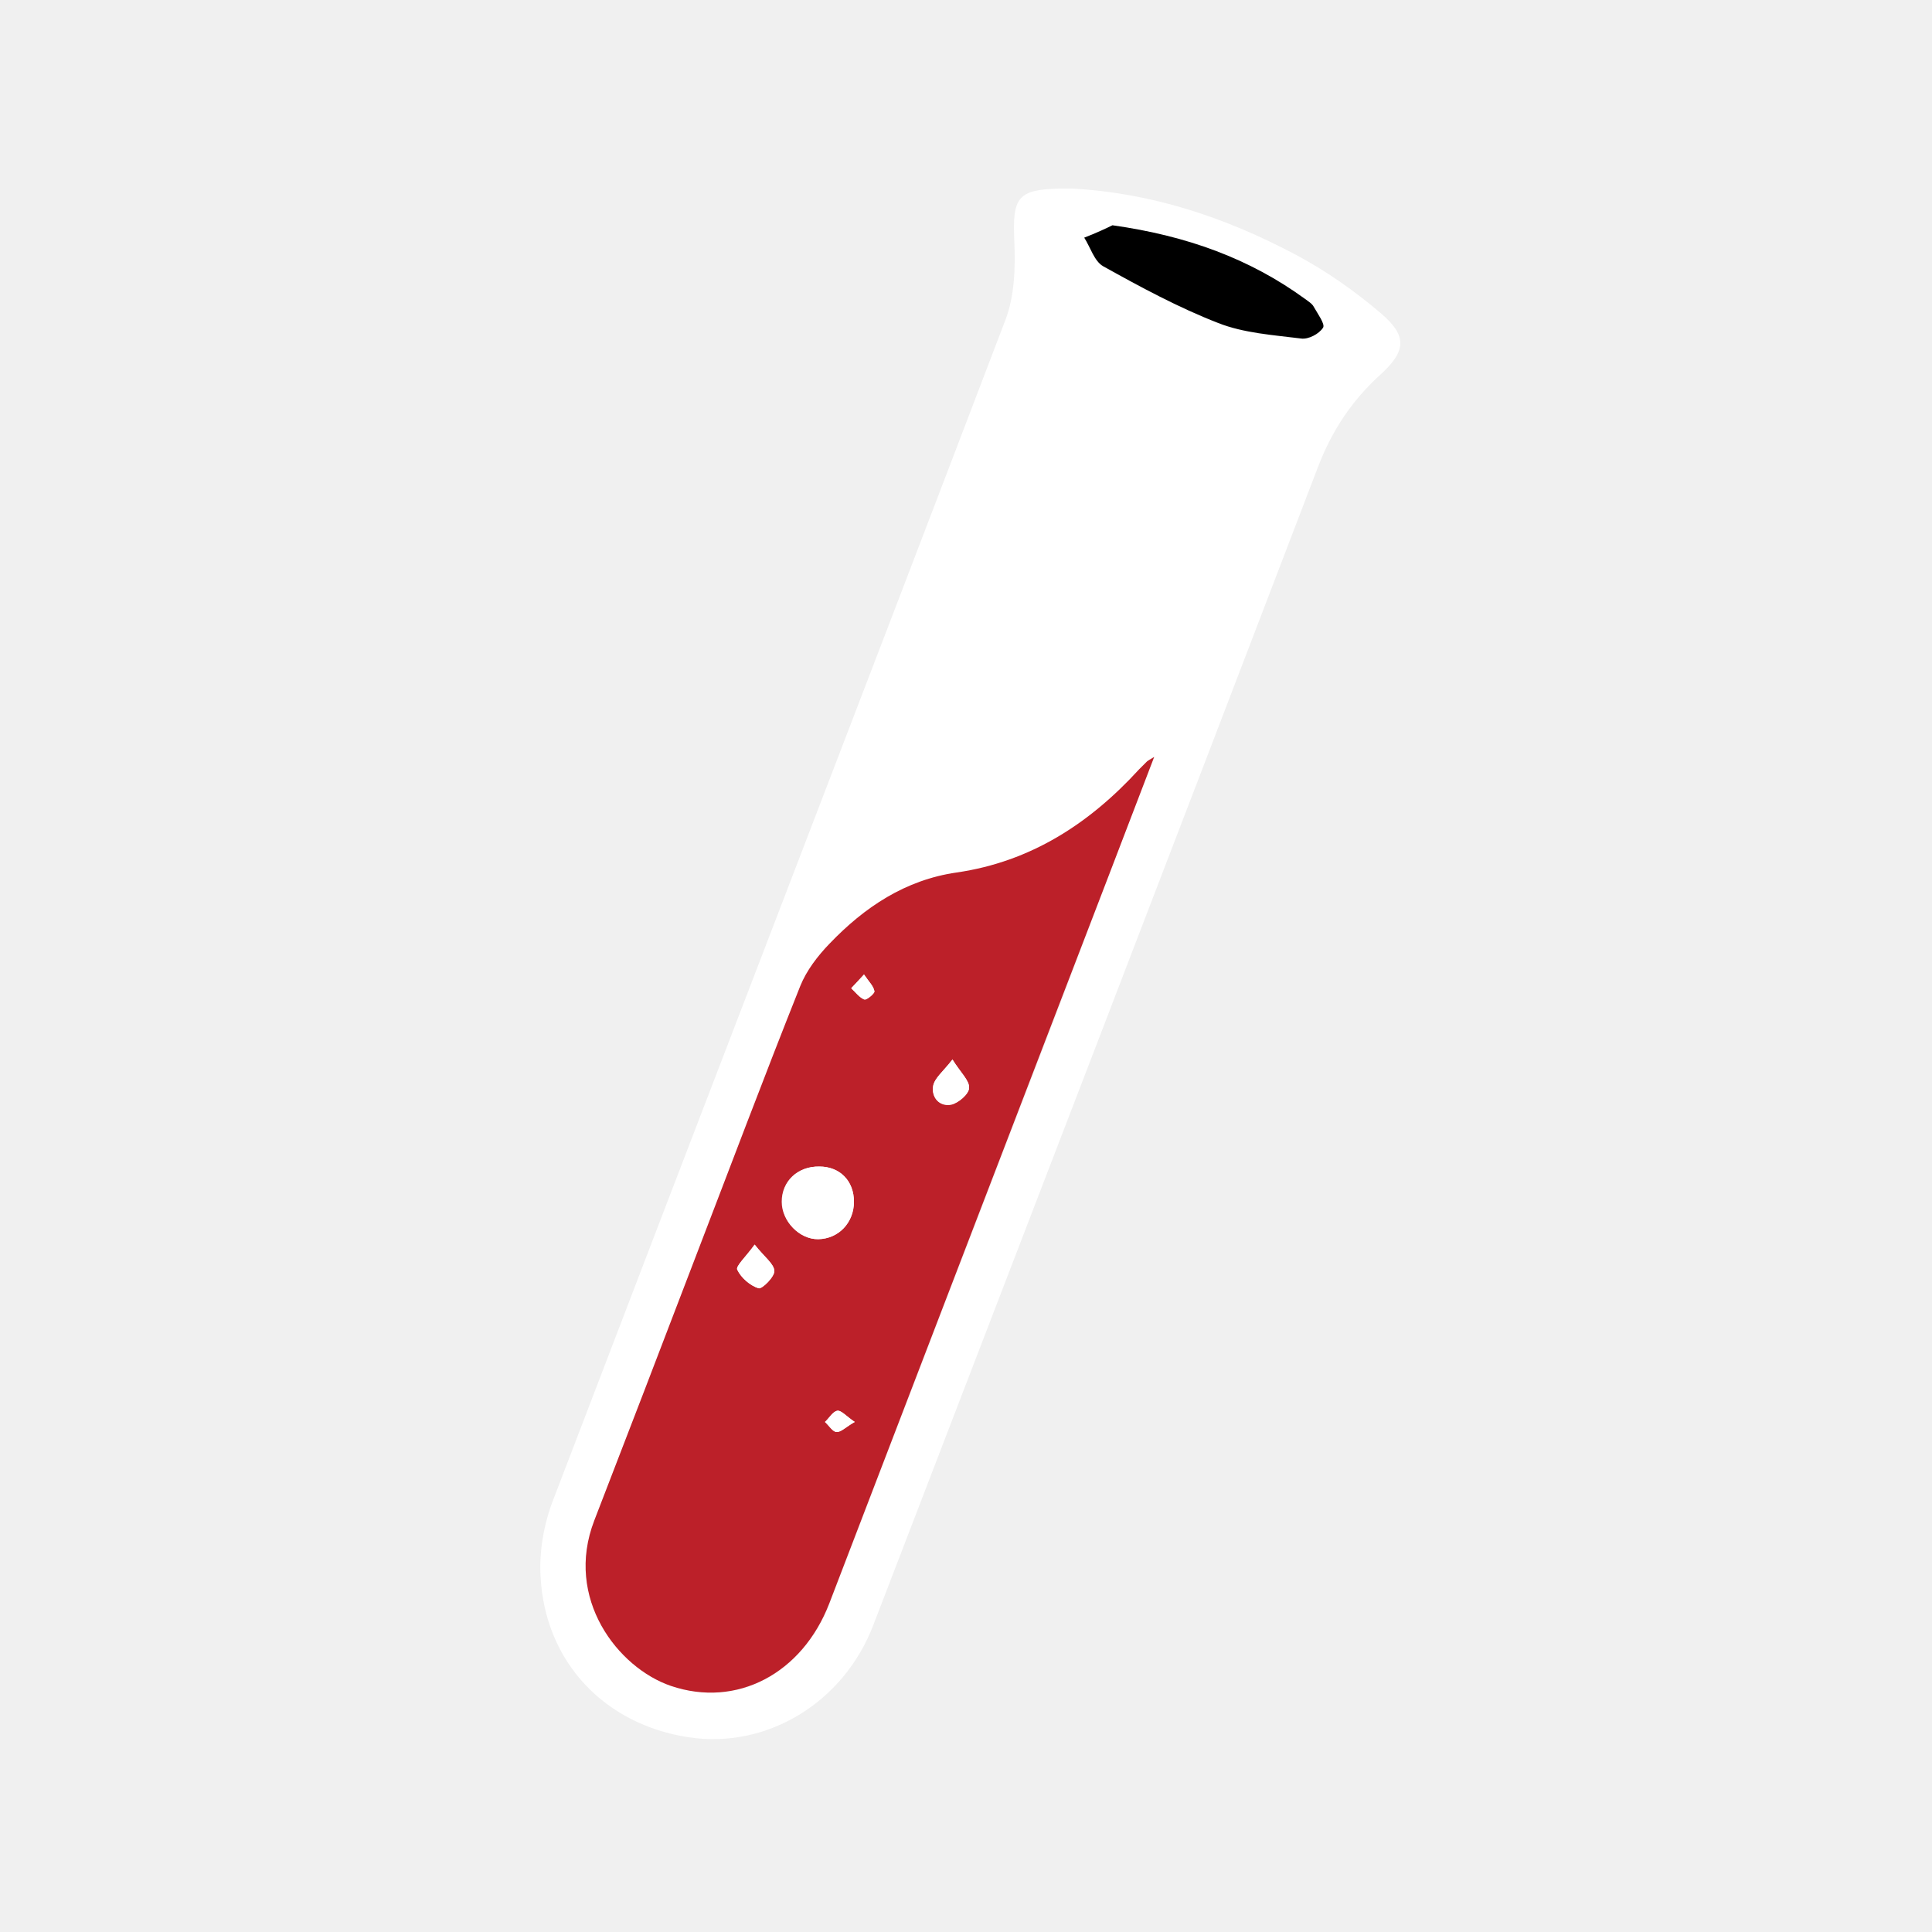
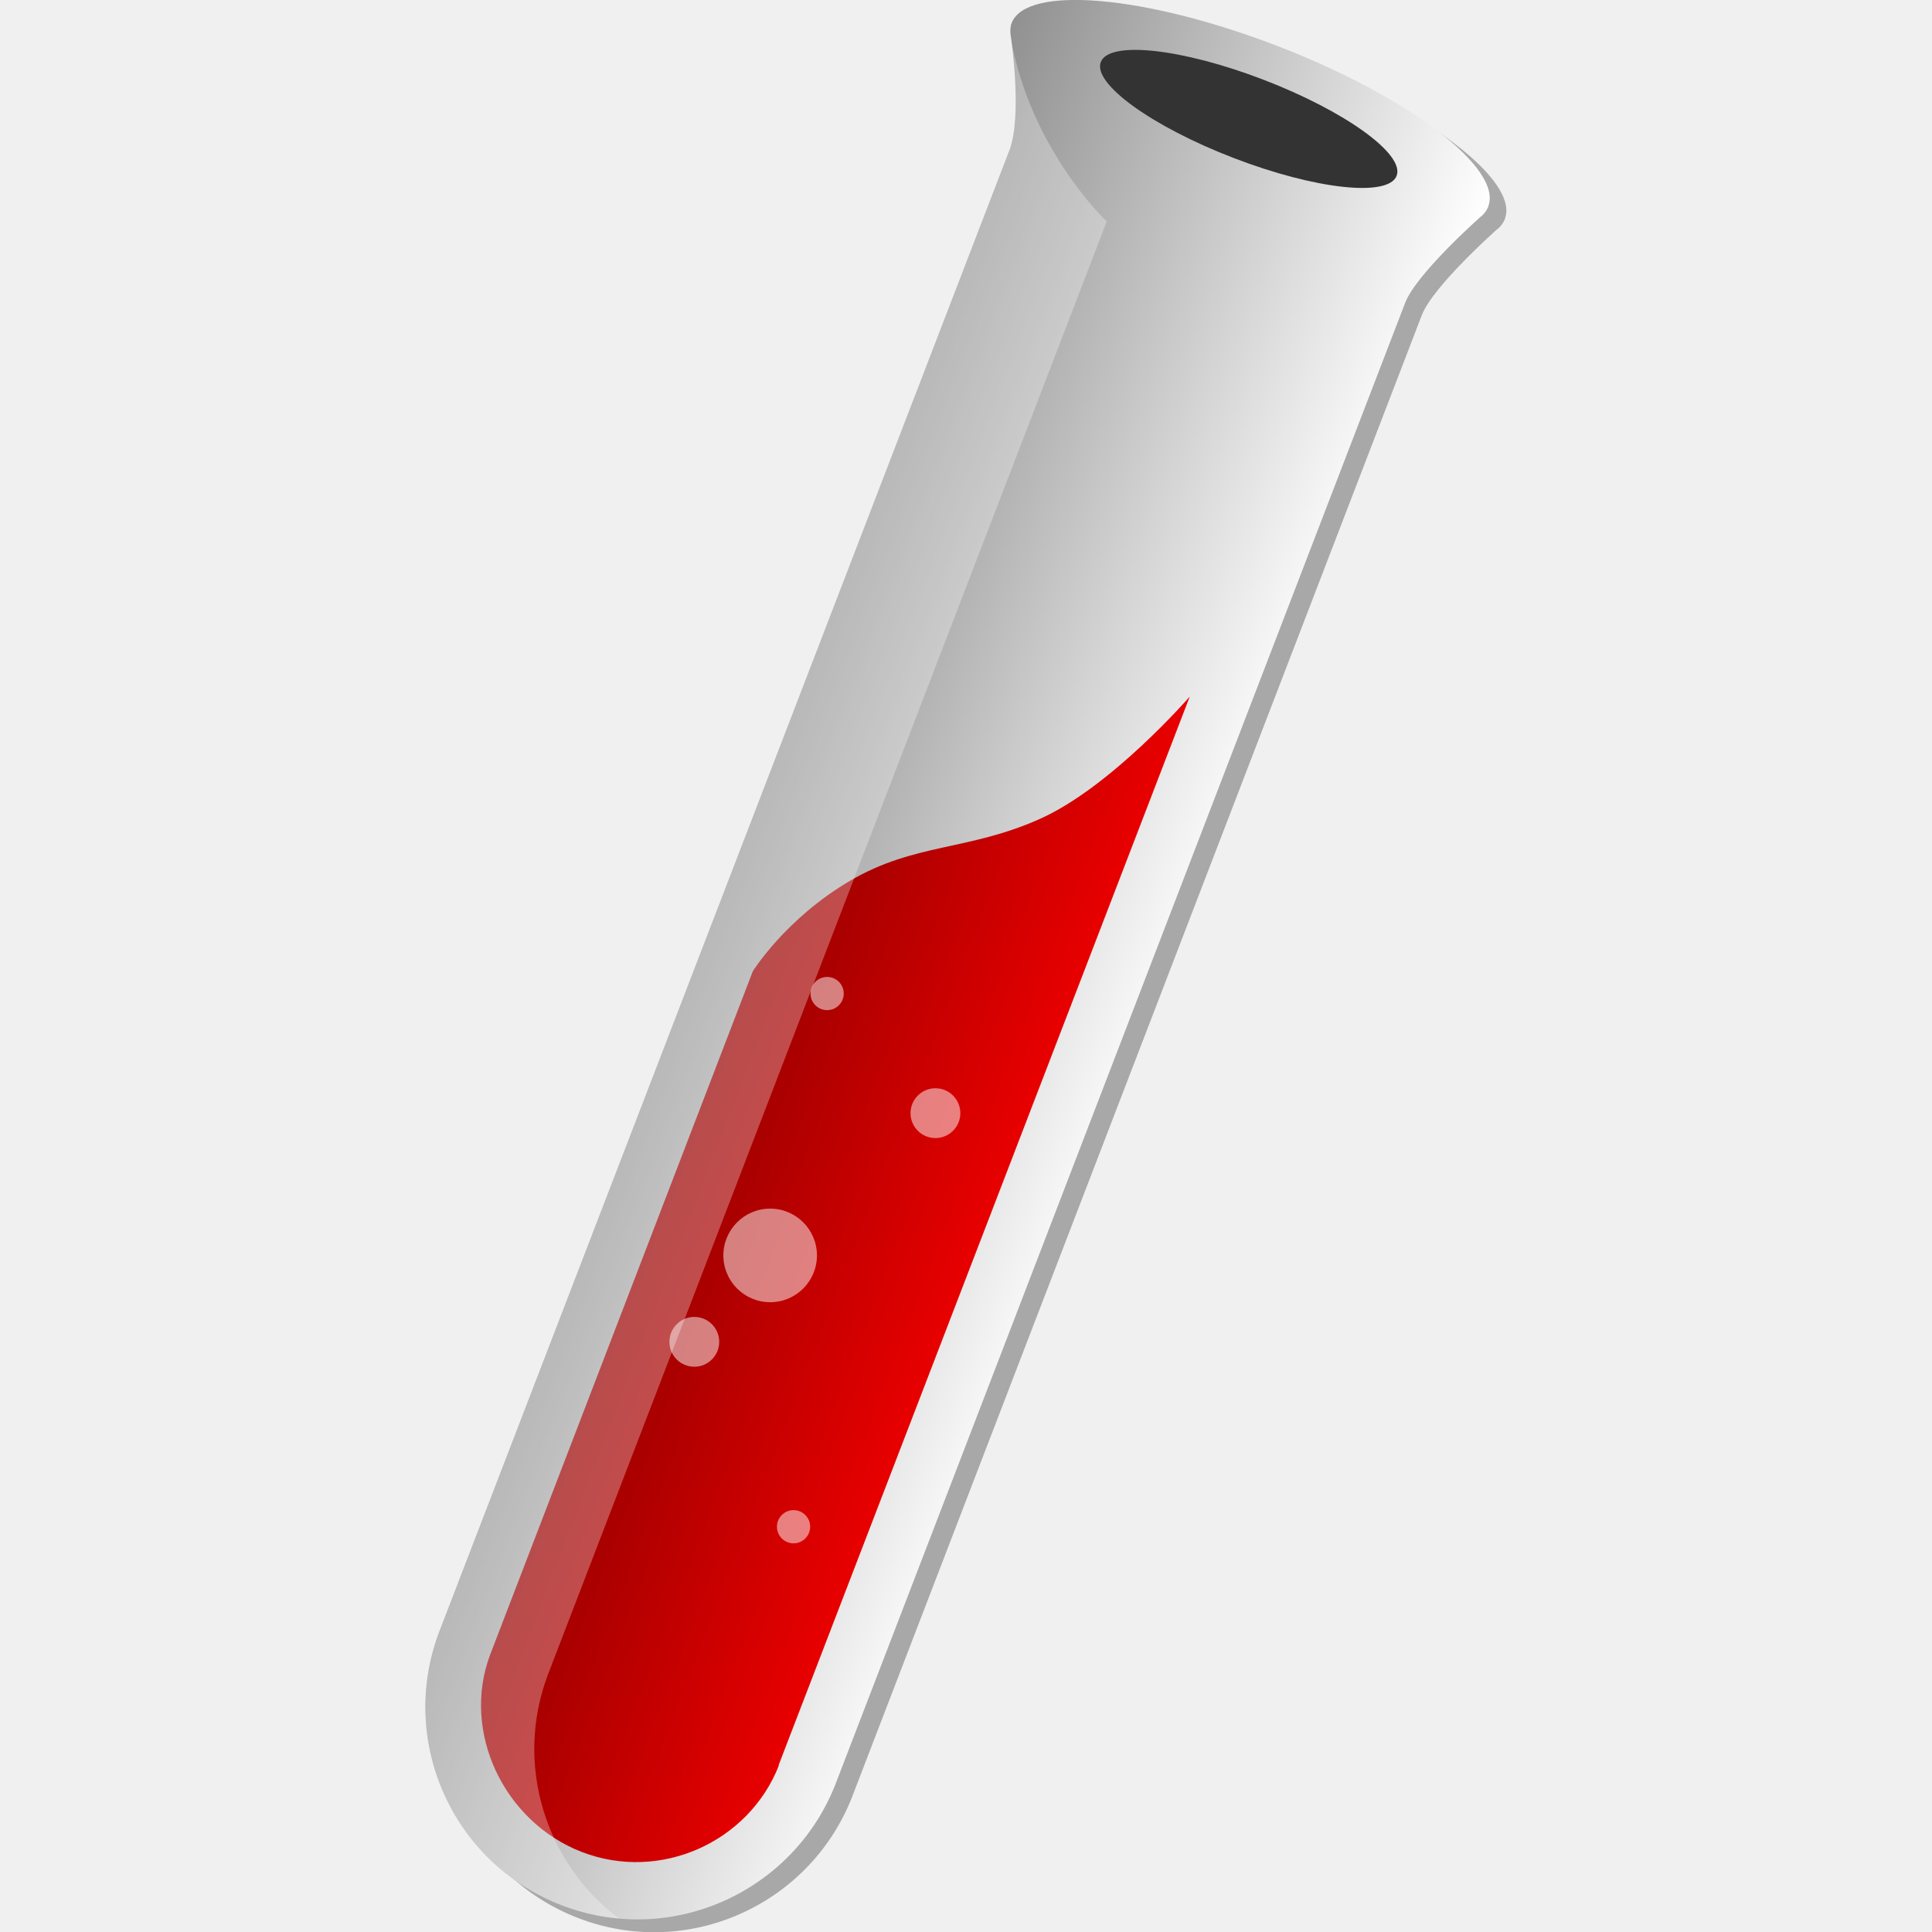
- <svg xmlns="http://www.w3.org/2000/svg" version="1.1" id="jekyll-icon" x="0px" y="0px" viewBox="0 0 500 500" style="enable-background:new 0 0 500 500;" xml:space="preserve">
+ <svg xmlns="http://www.w3.org/2000/svg" version="1.1" id="Layer_1" x="0px" y="0px" viewBox="6 -6 512 512" style="enable-background:new 6 -6 512 512;" xml:space="preserve">
  <style type="text/css">
-   .stjk1 {
-     fill: #FFFFFF;
-   }
-   
-   .stjk2 {
-     fill: #BC2029;
-   }
-   </style>
-   <path class="stjk1" d="M277.4,48.8c20.7,1.1,39.8,7.5,57.9,17.1c7.9,4.2,15.3,9.4,22.1,15.2c6.9,5.9,6.5,9.8-0.2,15.9           c-7.4,6.7-12.6,14.6-16.2,24.1c-38.2,99.9-76.6,199.7-115,299.5c-7.7,20.1-27.6,32.1-47.8,29c-21.7-3.3-37.1-19.4-38.3-41.5           c-0.4-6.4,0.8-13.4,3.1-19.5c39-102,78.3-203.8,117.2-305.8c2.4-6.2,2.6-13.7,2.3-20.5c-0.5-11.2,0.8-13.3,12-13.5           C275.4,48.8,276.4,48.8,277.4,48.8z M298.7,195.9c-1.2,0.7-1.5,0.9-1.7,1.1c-0.7,0.7-1.5,1.4-2.1,2.1c-12.8,14.1-28,24-47.2,26.7           c-13.3,1.9-23.9,8.9-32.9,18.4c-3,3.2-6,6.9-7.6,11c-9.5,23.8-18.5,47.8-27.7,71.7c-8.5,22.2-17,44.4-25.6,66.6           c-7.8,20.2,6.1,38.1,19.8,42.8c17.1,5.9,34-3.2,41-21.3c20.3-53,40.7-105.9,61.1-158.9C283.2,236.4,290.7,216.6,298.7,195.9z            M287.9,58.3c-1.6,0.7-4.5,2-7.3,3.3c1.6,2.5,2.6,6.1,4.9,7.4c9.7,5.3,19.5,10.7,29.8,14.7c6.7,2.6,14.2,3.1,21.4,4           c1.8,0.2,4.7-1.3,5.7-2.8c0.6-0.9-1.4-3.6-2.4-5.4c-0.5-0.8-1.4-1.4-2.2-2C323.4,66.9,307.2,61.1,287.9,58.3z" />
-   <path class="stjk2" d="M298.7,195.9c-7.9,20.7-15.5,40.4-23.1,60.2C255.3,309,234.9,362,214.6,415c-7,18.1-23.9,27.1-41,21.3           c-13.7-4.7-27.6-22.6-19.8-42.8c8.6-22.2,17.1-44.4,25.6-66.6c9.2-23.9,18.2-47.9,27.7-71.7c1.6-4,4.5-7.8,7.6-11           c9-9.4,19.6-16.5,32.9-18.4c19.2-2.8,34.4-12.7,47.2-26.7c0.7-0.7,1.4-1.4,2.1-2.1C297.2,196.8,297.5,196.6,298.7,195.9z M221,311           c0-5.4-3.6-9.1-9-9.1c-5.6-0.1-9.7,3.8-9.7,9.1c0,5.1,4.6,9.7,9.4,9.7C217,320.6,221,316.4,221,311z M195.3,322.1           c-2.3,3.2-4.9,5.6-4.5,6.5c1,2.1,3.3,4.1,5.5,4.8c0.9,0.3,4.2-3,4.1-4.5C200.3,327,197.8,325.3,195.3,322.1z M246.5,274.2           c-2.5,3.2-4.6,4.9-5,6.8c-0.5,2.9,1.6,5.4,4.7,4.8c1.9-0.4,4.6-2.7,4.6-4.3C250.9,279.6,248.6,277.6,246.5,274.2z M223.6,252.2           c-1.5,1.6-2.4,2.6-3.3,3.5c1.1,1,2.1,2.4,3.4,2.9c0.6,0.2,2.7-1.6,2.6-2.1C226.1,255.3,224.9,254.1,223.6,252.2z M221.2,368           c-2.2-1.5-3.5-3-4.5-2.9c-1.2,0.2-2.1,1.9-3.2,2.9c1,0.9,2,2.5,3,2.6C217.6,370.6,218.9,369.3,221.2,368z" />
-   <path d="M287.9,58.3c19.2,2.7,35.5,8.6,49.9,19.1c0.8,0.6,1.8,1.2,2.2,2c1,1.8,3,4.5,2.4,5.4c-1,1.6-3.8,3.1-5.7,2.8           c-7.2-0.9-14.8-1.4-21.4-4c-10.3-4-20.1-9.3-29.8-14.7c-2.3-1.3-3.3-4.9-4.9-7.4C283.5,60.4,286.3,59.1,287.9,58.3z" />
-   <path class="stjk1" d="M221,311c0,5.4-3.9,9.6-9.2,9.7c-4.9,0.1-9.4-4.6-9.4-9.7c0-5.3,4.1-9.2,9.7-9.1C217.3,301.9,221,305.6,221,311           z" />
-   <path class="stjk1" d="M195.3,322.1c2.5,3.2,5,5,5.1,6.8c0.1,1.5-3.2,4.8-4.1,4.5c-2.2-0.7-4.5-2.7-5.5-4.8           C190.3,327.7,193,325.3,195.3,322.1z" />
-   <path class="stjk1" d="M246.5,274.2c2.1,3.4,4.4,5.4,4.3,7.4c-0.1,1.6-2.8,3.9-4.6,4.3c-3.1,0.6-5.2-1.9-4.7-4.8           C241.8,279,244,277.4,246.5,274.2z" />
-   <path class="stjk1" d="M223.6,252.2c1.3,1.9,2.5,3,2.7,4.4c0.1,0.5-2,2.3-2.6,2.1c-1.3-0.5-2.3-1.9-3.4-2.9           C221.2,254.8,222.1,253.9,223.6,252.2z" />
-   <path class="stjk1" d="M221.2,368c-2.3,1.3-3.5,2.7-4.7,2.6c-1,0-2-1.7-3-2.6c1.1-1,2-2.7,3.2-2.9C217.7,364.9,219,366.5,221.2,368z" />
+ 	.st0{opacity:0.3;enable-background:new    ;}
+ 	.st1{fill:url(#tube_3_);}
+ 	.st2{fill:url(#liquid_2_);}
+ 	.st3{fill:#333333;}
+ 	.st4{opacity:0.3;fill:#FFFFFF;enable-background:new    ;}
+ 	.st5{opacity:0.5;fill:#FFFFFF;enable-background:new    ;}
+ 	.st6{display:none;}
+ 	.st7{display:inline;}
+ 	.st8{opacity:0.1;enable-background:new    ;}
+ 	.st9{fill:url(#tube_4_);}
+ 	.st10{fill:url(#liquid_3_);}
+ </style>
+   <g id="logo-bg-dark">
+     <g id="test-tube">
+       <path id="shadow_2_" class="st0" d="M278.3,4.2c-0.2,0.9-0.2,1.9,0,3c0,0,3.1,20.8-0.4,30L126.7,430.1l0,0    c-10.8,28.9,3.7,61.1,32.5,72.2c28.8,11.1,61.1-3.2,72.5-31.8l0,0L382.8,77.5c3-7.7,19.8-22.6,19.8-22.6c0.8-0.6,1.5-1.4,1.9-2.2    l0.1-0.2c0.1-0.2,0.2-0.3,0.2-0.5c3.9-10.1-21.2-29.2-56.1-42.6c-34.9-13.4-66.4-16.1-70.2-6c-0.1,0.2-0.1,0.4-0.2,0.5L278.3,4.2z    " />
+       <linearGradient id="tube_3_" gradientUnits="userSpaceOnUse" x1="203.413" y1="302.743" x2="299.158" y2="206.998" gradientTransform="matrix(0.9138 -0.4062 -0.4062 -0.9138 123.4885 587.4774)">
+         <stop offset="0" style="stop-color:#919191" />
+         <stop offset="1" style="stop-color:#FFFFFF" />
+       </linearGradient>
+       <path id="tube_2_" class="st1" d="M273.9,0.8c-0.2,0.9-0.2,1.9,0,3c0,0,3.1,20.8-0.4,30L122.3,426.7l0,0    c-10.8,28.9,3.7,61.1,32.5,72.2c28.8,11.1,61.1-3.2,72.5-31.8l0,0L378.4,74.2c3-7.7,19.8-22.6,19.8-22.6c0.8-0.6,1.5-1.4,1.9-2.2    l0.1-0.2c0.1-0.2,0.2-0.3,0.2-0.5c3.9-10.1-21.2-29.2-56.1-42.6C309.4-7.3,278-10,274.1,0.1c-0.1,0.2-0.1,0.4-0.2,0.5L273.9,0.8z" />
+       <linearGradient id="liquid_2_" gradientUnits="userSpaceOnUse" x1="167.411" y1="229.703" x2="225.376" y2="171.739" gradientTransform="matrix(0.9138 -0.4062 -0.4062 -0.9138 123.4885 587.4774)">
+         <stop offset="0" style="stop-color:#990000" />
+         <stop offset="1" style="stop-color:#E80000" />
+       </linearGradient>
+       <path id="liquid" class="st2" d="M321.3,178.6l-109,283.3l0.1,0c-8,20.3-31.4,30.9-52.2,22.9c-20.7-8-32-31.9-24.3-52.3l0,0    l69.6-181.1c0,0,8.7-14,25.8-24c17.1-10,31.2-7.9,50.1-16.3C300.4,202.7,321.3,178.6,321.3,178.6z" />
+       <ellipse id="top" transform="matrix(0.359 -0.9333 0.9333 0.359 192.1739 330.7883)" class="st3" cx="336.9" cy="25.5" rx="11.1" ry="42" />
+       <path id="side-reflection" class="st4" d="M273.8,3.8c0,0,3.1,20.9-0.4,30L122.3,426.7l0,0c-10.8,28.9,3.7,61.1,32.5,72.2    c5,1.9,10.1,3.1,15.2,3.5c-19.4-14.6-27.8-40.8-18.8-64.6l0,0L299.3,52.7C299.3,52.7,279.1,33.8,273.8,3.8z" />
+       <g id="bubbles">
+         <circle class="st5" cx="225.2" cy="257.3" r="4.4" />
+         <circle class="st5" cx="253.9" cy="289" r="6.6" />
+         <circle class="st5" cx="210.1" cy="326.7" r="12.4" />
+         <circle class="st5" cx="190" cy="349.6" r="6.6" />
+         <circle class="st5" cx="216.3" cy="398.6" r="4.4" />
+       </g>
+     </g>
+   </g>
+   <g id="logo-bg-light" class="st6">
+     <g id="test-tube_1_" class="st7">
+       <path id="shadow_1_" class="st8" d="M275,53.2c-0.2,0.7-0.2,1.5,0,2.4c0,0,2.5,16.6-0.3,24l-121,314.6l0,0    c-8.6,23.1,2.9,48.9,26,57.8c23.1,8.9,49-2.5,58-25.5l0,0l121-314.6c2.4-6.2,15.9-18.1,15.9-18.1c0.7-0.5,1.2-1.1,1.6-1.8l0.1-0.1    c0.1-0.1,0.1-0.3,0.2-0.4c3.1-8.1-17-23.4-45-34.2c-27.9-10.7-53.1-12.9-56.3-4.8c-0.1,0.1-0.1,0.3-0.1,0.4L275,53.2z" />
+       <linearGradient id="tube_4_" gradientUnits="userSpaceOnUse" x1="215.412" y1="292.657" x2="292.083" y2="215.986" gradientTransform="matrix(0.9138 -0.4062 -0.4062 -0.9138 123.4885 587.4774)">
+         <stop offset="0" style="stop-color:#919191" />
+         <stop offset="1" style="stop-color:#FFFFFF" />
+       </linearGradient>
+       <path id="tube_1_" class="st9" d="M271.5,50.5c-0.2,0.7-0.2,1.5,0,2.4c0,0,2.5,16.6-0.3,24l-121,314.6l0,0    c-8.6,23.1,2.9,48.9,26,57.8c23.1,8.9,49-2.5,58-25.5l0,0l121-314.6c2.4-6.2,15.9-18.1,15.9-18.1c0.7-0.5,1.2-1.1,1.6-1.8l0.1-0.1    c0.1-0.1,0.1-0.3,0.2-0.4c3.1-8.1-17-23.4-45-34.2c-27.9-10.7-53.1-12.9-56.3-4.8c-0.1,0.1-0.1,0.3-0.1,0.4L271.5,50.5z" />
+       <linearGradient id="liquid_3_" gradientUnits="userSpaceOnUse" x1="186.583" y1="234.168" x2="233" y2="187.751" gradientTransform="matrix(0.9138 -0.4062 -0.4062 -0.9138 123.4885 587.4774)">
+         <stop offset="0" style="stop-color:#990000" />
+         <stop offset="1" style="stop-color:#E80000" />
+       </linearGradient>
+       <path id="liquid_1_" class="st10" d="M309.5,192.8l-87.3,226.9l0.1,0c-6.4,16.3-25.2,24.7-41.8,18.3    c-16.6-6.4-25.6-25.5-19.5-41.9l0,0l55.8-145c0,0,7-11.2,20.6-19.2c13.7-8,24.9-6.3,40.1-13.1    C292.7,212.2,309.5,192.8,309.5,192.8z" />
+       <ellipse id="top_1_" transform="matrix(0.359 -0.9333 0.9333 0.359 140.8627 345.531)" class="st3" cx="322" cy="70.2" rx="8.9" ry="33.6" />
+       <path id="side-reflection_1_" class="st4" d="M271.5,52.8c0,0,2.5,16.7-0.3,24l-121,314.6l0,0c-8.6,23.1,2.9,48.9,26,57.8    c4,1.5,8.1,2.5,12.2,2.8c-15.6-11.7-22.2-32.6-15.1-51.7l0,0L291.8,92C291.8,92,275.7,76.8,271.5,52.8z" />
+       <g id="bubbles_1_">
+         <circle class="st5" cx="232.5" cy="255.8" r="3.5" />
+         <circle class="st5" cx="255.5" cy="281.2" r="5.3" />
+         <circle class="st5" cx="220.4" cy="311.5" r="9.9" />
+         <circle class="st5" cx="204.4" cy="329.8" r="5.3" />
+         <circle class="st5" cx="225.4" cy="369" r="3.5" />
+       </g>
+     </g>
+   </g>
</svg>
